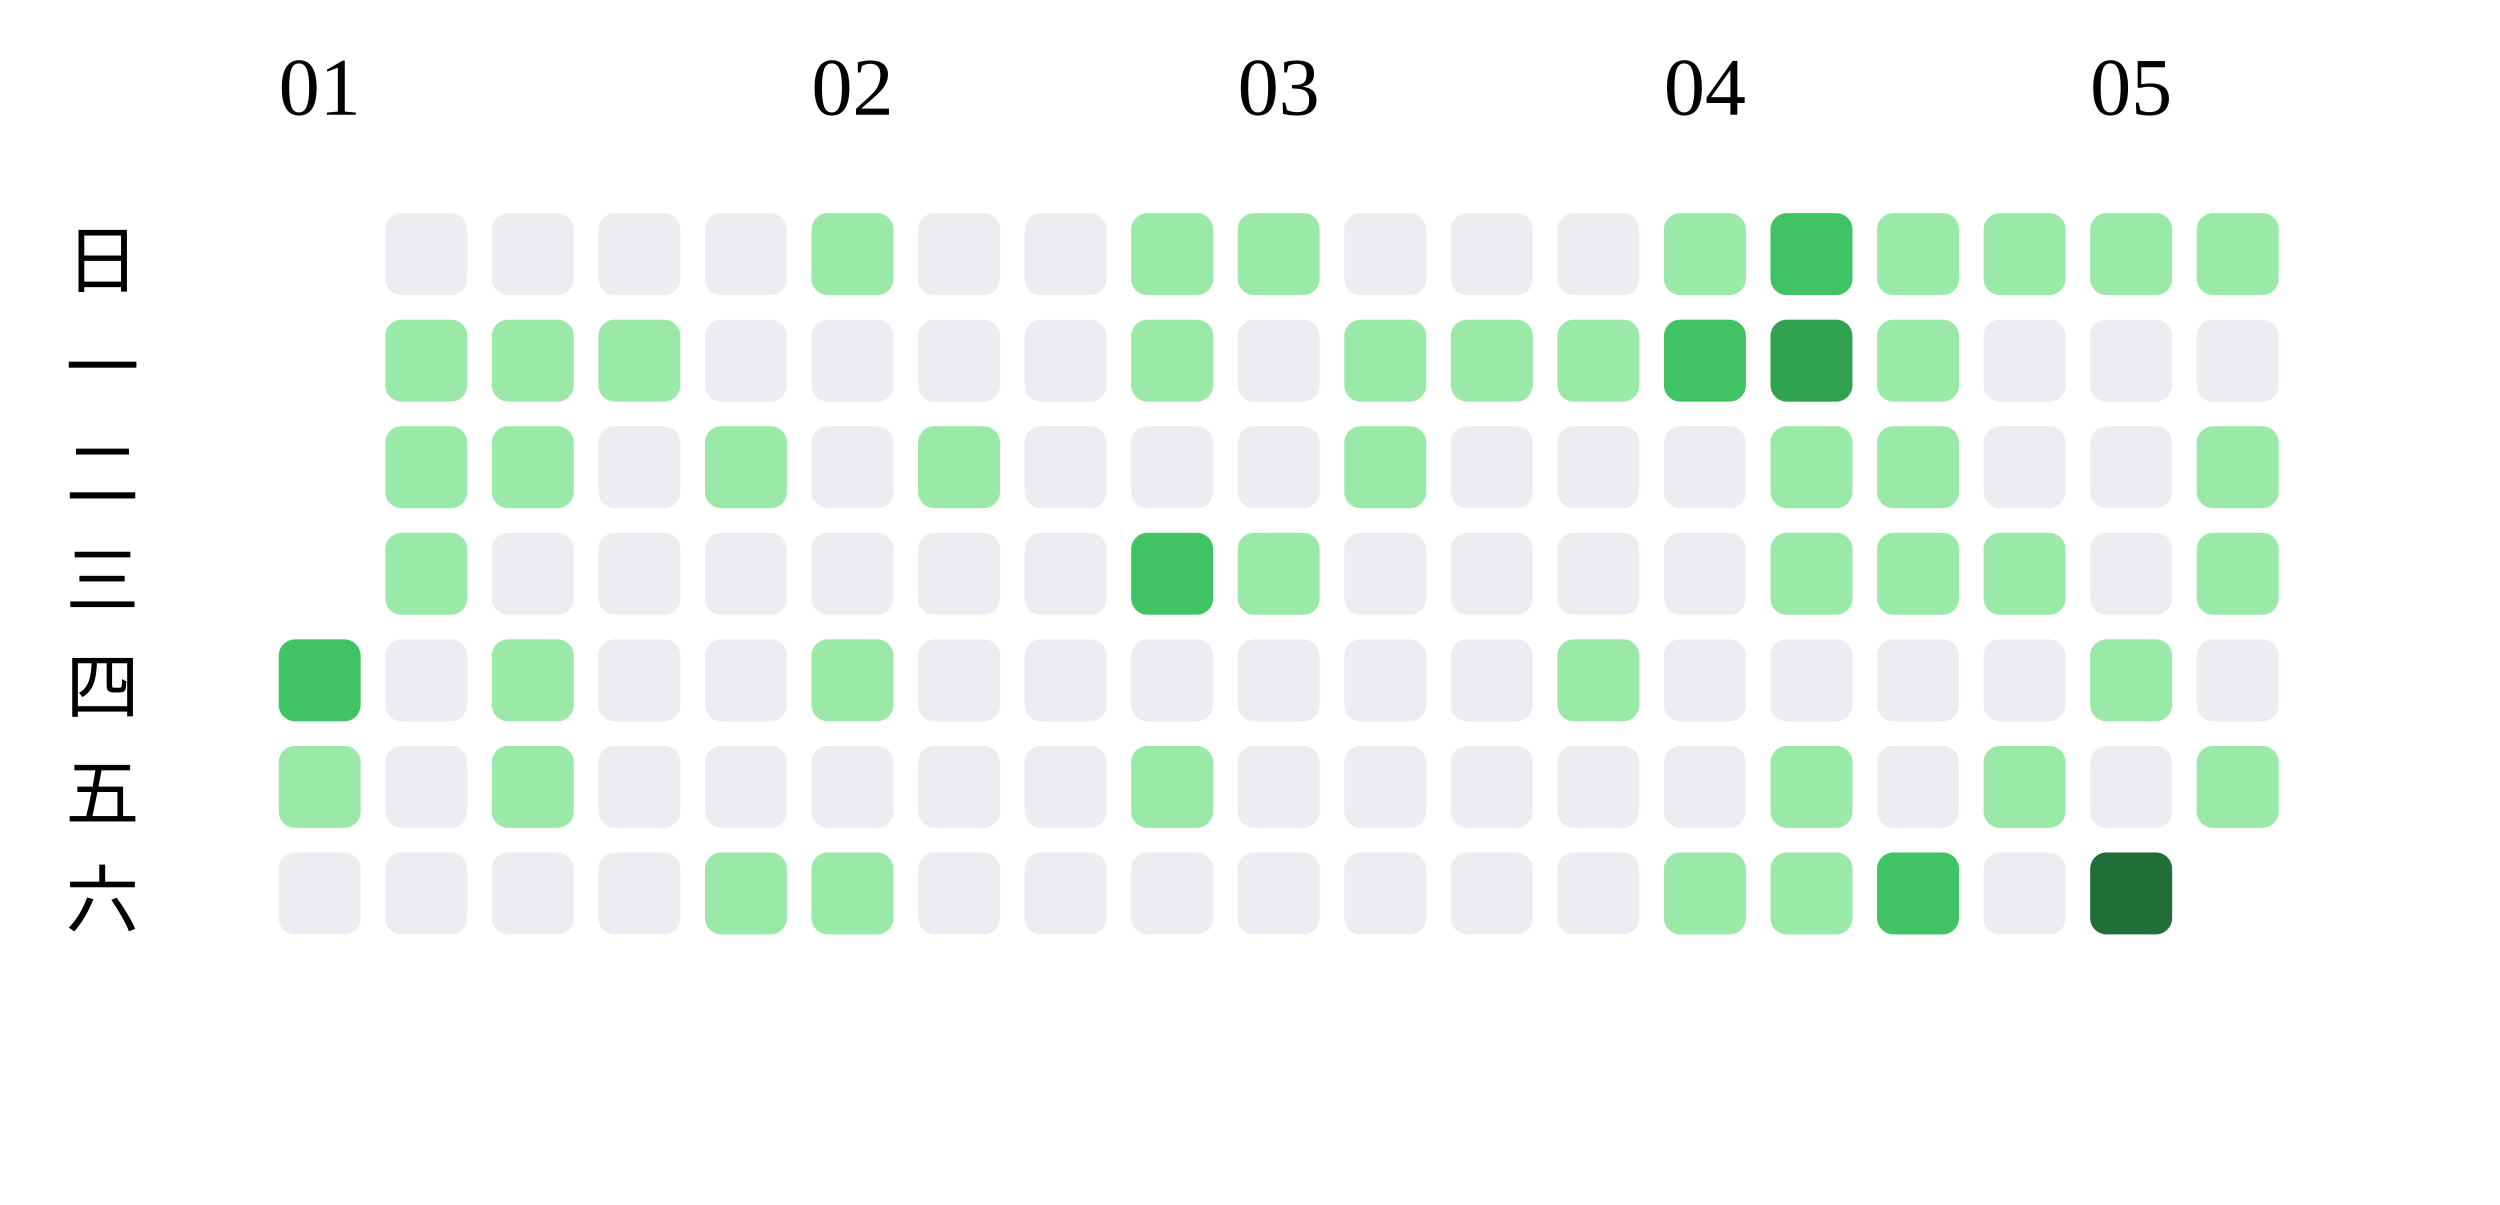
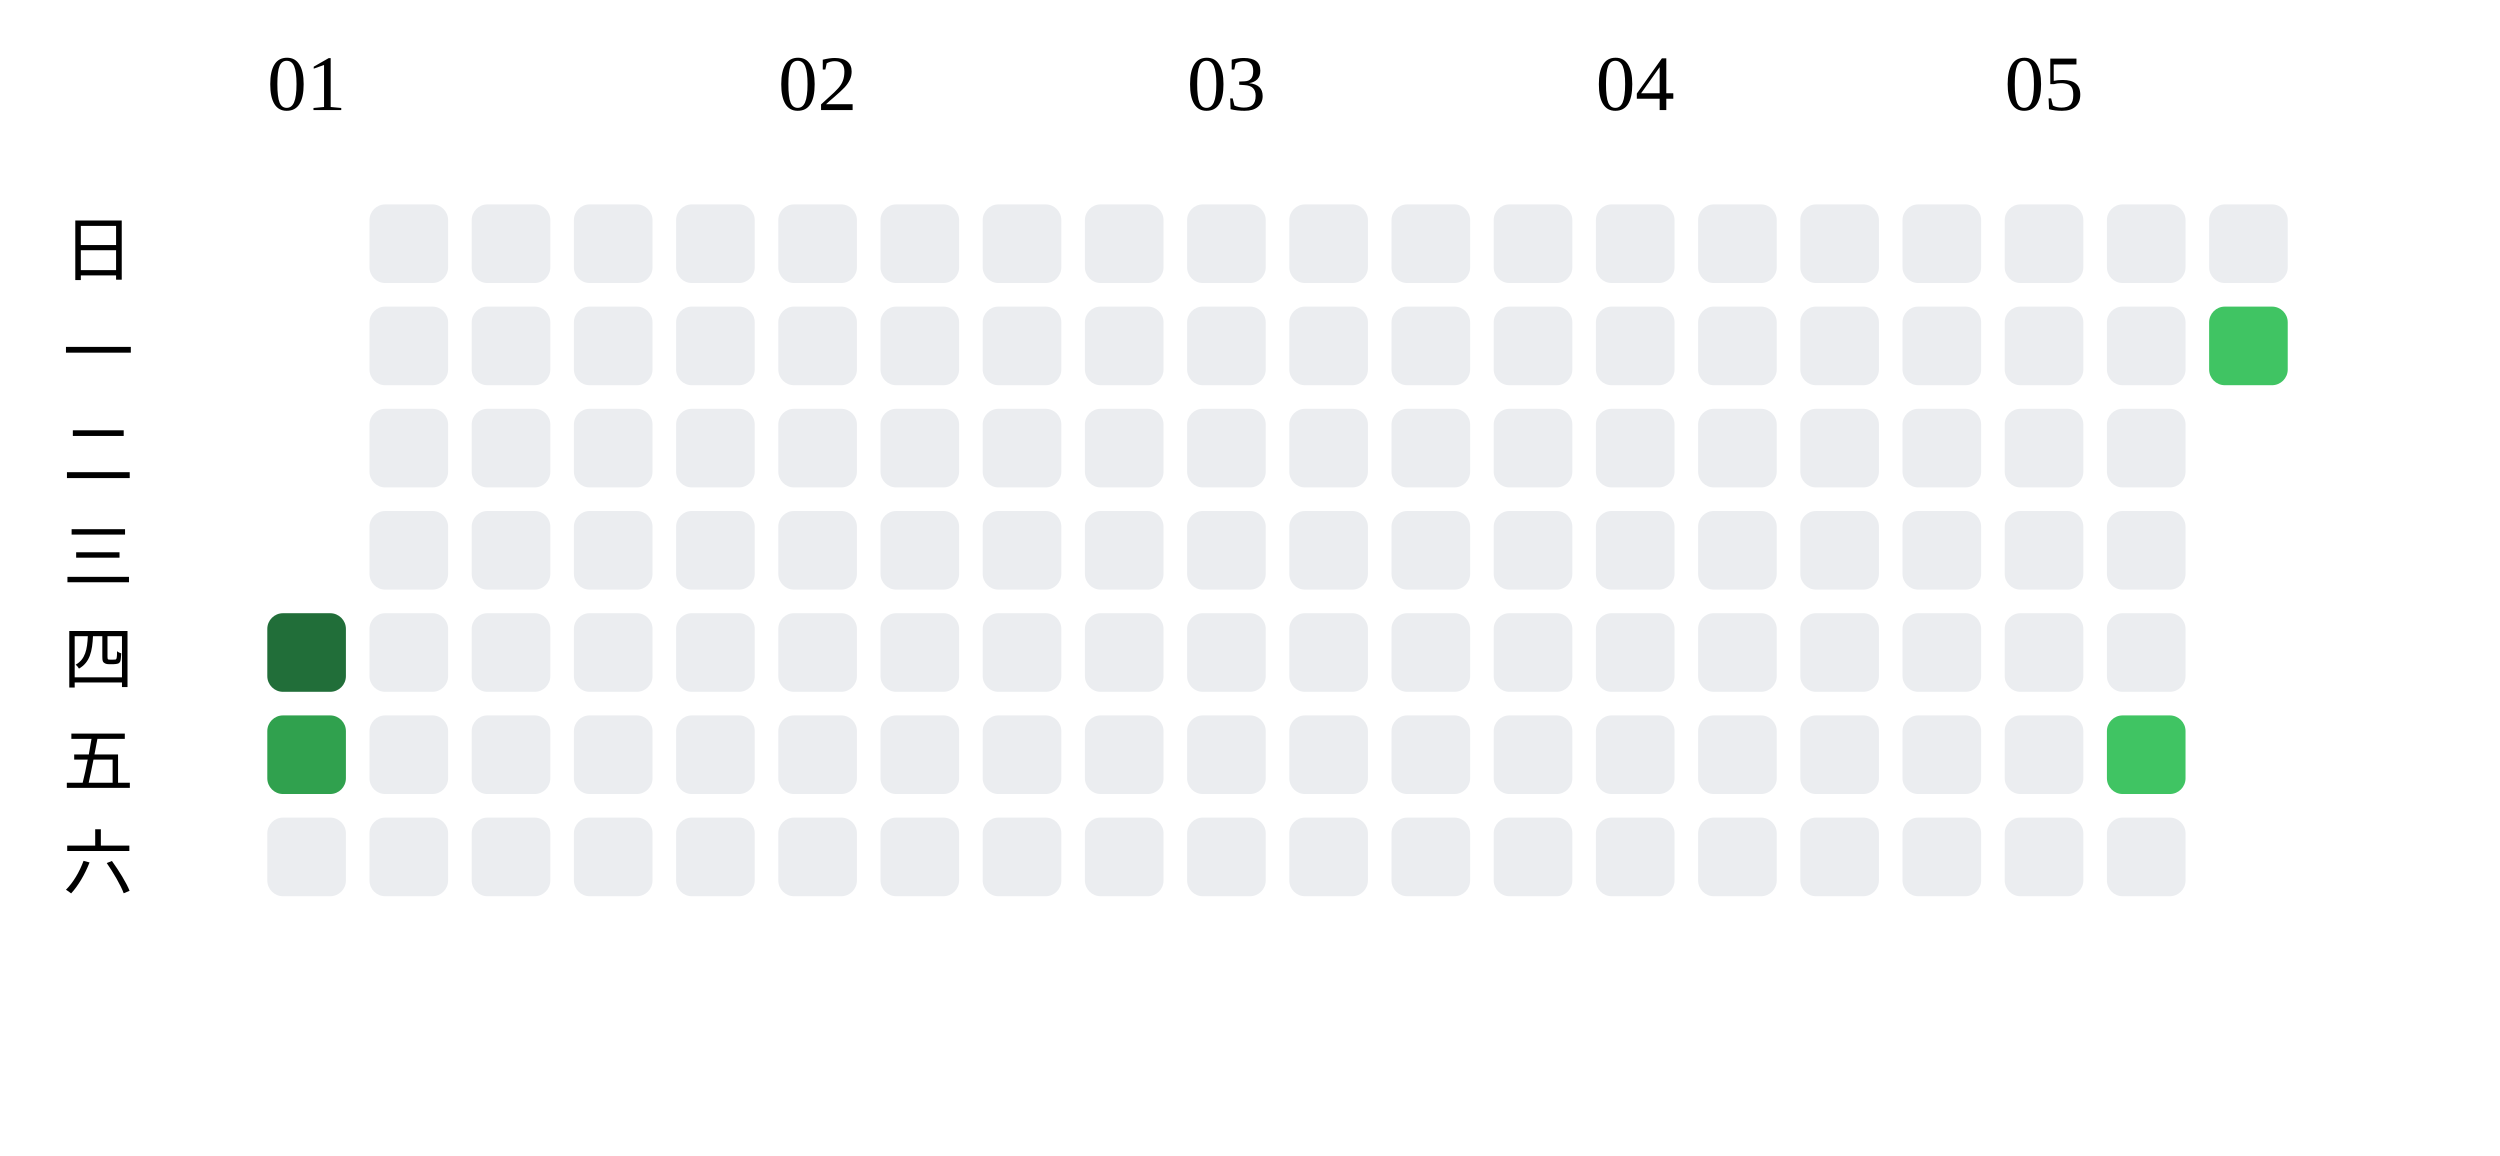
- <svg xmlns="http://www.w3.org/2000/svg" class="annual-review-chart annual-review-heatmap" viewBox="0 0 305 147" width="100%" height="auto" role="img" aria-label="每日字词热力图">
+ <svg xmlns="http://www.w3.org/2000/svg" class="annual-review-chart annual-review-heatmap" viewBox="0 0 318 147" width="100%" height="auto" role="img" aria-label="每日字词热力图">
  <text x="34" y="14" font-size="10" fill="currentColor">01</text>
  <text x="99" y="14" font-size="10" fill="currentColor">02</text>
  <text x="151" y="14" font-size="10" fill="currentColor">03</text>
  <text x="203" y="14" font-size="10" fill="currentColor">04</text>
  <text x="255" y="14" font-size="10" fill="currentColor">05</text>
  <text x="8" y="35" font-size="9" fill="currentColor">日</text>
  <text x="8" y="48" font-size="9" fill="currentColor">一</text>
  <text x="8" y="61" font-size="9" fill="currentColor">二</text>
  <text x="8" y="74" font-size="9" fill="currentColor">三</text>
  <text x="8" y="87" font-size="9" fill="currentColor">四</text>
  <text x="8" y="100" font-size="9" fill="currentColor">五</text>
  <text x="8" y="113" font-size="9" fill="currentColor">六</text>
-   <rect x="34" y="78" width="10" height="10" rx="2" fill="#40c463" />
-   <rect x="34" y="91" width="10" height="10" rx="2" fill="#9be9a8" />
+   <rect x="34" y="78" width="10" height="10" rx="2" fill="#216e39" />
+   <rect x="34" y="91" width="10" height="10" rx="2" fill="#30a14e" />
  <rect x="34" y="104" width="10" height="10" rx="2" fill="#ebedf0" />
  <rect x="47" y="26" width="10" height="10" rx="2" fill="#ebedf0" />
-   <rect x="47" y="39" width="10" height="10" rx="2" fill="#9be9a8" />
-   <rect x="47" y="52" width="10" height="10" rx="2" fill="#9be9a8" />
-   <rect x="47" y="65" width="10" height="10" rx="2" fill="#9be9a8" />
+   <rect x="47" y="39" width="10" height="10" rx="2" fill="#ebedf0" />
+   <rect x="47" y="52" width="10" height="10" rx="2" fill="#ebedf0" />
+   <rect x="47" y="65" width="10" height="10" rx="2" fill="#ebedf0" />
  <rect x="47" y="78" width="10" height="10" rx="2" fill="#ebedf0" />
  <rect x="47" y="91" width="10" height="10" rx="2" fill="#ebedf0" />
  <rect x="47" y="104" width="10" height="10" rx="2" fill="#ebedf0" />
  <rect x="60" y="26" width="10" height="10" rx="2" fill="#ebedf0" />
-   <rect x="60" y="39" width="10" height="10" rx="2" fill="#9be9a8" />
-   <rect x="60" y="52" width="10" height="10" rx="2" fill="#9be9a8" />
+   <rect x="60" y="39" width="10" height="10" rx="2" fill="#ebedf0" />
+   <rect x="60" y="52" width="10" height="10" rx="2" fill="#ebedf0" />
  <rect x="60" y="65" width="10" height="10" rx="2" fill="#ebedf0" />
-   <rect x="60" y="78" width="10" height="10" rx="2" fill="#9be9a8" />
-   <rect x="60" y="91" width="10" height="10" rx="2" fill="#9be9a8" />
+   <rect x="60" y="78" width="10" height="10" rx="2" fill="#ebedf0" />
+   <rect x="60" y="91" width="10" height="10" rx="2" fill="#ebedf0" />
  <rect x="60" y="104" width="10" height="10" rx="2" fill="#ebedf0" />
  <rect x="73" y="26" width="10" height="10" rx="2" fill="#ebedf0" />
-   <rect x="73" y="39" width="10" height="10" rx="2" fill="#9be9a8" />
+   <rect x="73" y="39" width="10" height="10" rx="2" fill="#ebedf0" />
  <rect x="73" y="52" width="10" height="10" rx="2" fill="#ebedf0" />
  <rect x="73" y="65" width="10" height="10" rx="2" fill="#ebedf0" />
  <rect x="73" y="78" width="10" height="10" rx="2" fill="#ebedf0" />
  <rect x="73" y="91" width="10" height="10" rx="2" fill="#ebedf0" />
  <rect x="73" y="104" width="10" height="10" rx="2" fill="#ebedf0" />
  <rect x="86" y="26" width="10" height="10" rx="2" fill="#ebedf0" />
  <rect x="86" y="39" width="10" height="10" rx="2" fill="#ebedf0" />
-   <rect x="86" y="52" width="10" height="10" rx="2" fill="#9be9a8" />
+   <rect x="86" y="52" width="10" height="10" rx="2" fill="#ebedf0" />
  <rect x="86" y="65" width="10" height="10" rx="2" fill="#ebedf0" />
  <rect x="86" y="78" width="10" height="10" rx="2" fill="#ebedf0" />
  <rect x="86" y="91" width="10" height="10" rx="2" fill="#ebedf0" />
-   <rect x="86" y="104" width="10" height="10" rx="2" fill="#9be9a8" />
-   <rect x="99" y="26" width="10" height="10" rx="2" fill="#9be9a8" />
+   <rect x="86" y="104" width="10" height="10" rx="2" fill="#ebedf0" />
+   <rect x="99" y="26" width="10" height="10" rx="2" fill="#ebedf0" />
  <rect x="99" y="39" width="10" height="10" rx="2" fill="#ebedf0" />
  <rect x="99" y="52" width="10" height="10" rx="2" fill="#ebedf0" />
  <rect x="99" y="65" width="10" height="10" rx="2" fill="#ebedf0" />
-   <rect x="99" y="78" width="10" height="10" rx="2" fill="#9be9a8" />
+   <rect x="99" y="78" width="10" height="10" rx="2" fill="#ebedf0" />
  <rect x="99" y="91" width="10" height="10" rx="2" fill="#ebedf0" />
-   <rect x="99" y="104" width="10" height="10" rx="2" fill="#9be9a8" />
+   <rect x="99" y="104" width="10" height="10" rx="2" fill="#ebedf0" />
  <rect x="112" y="26" width="10" height="10" rx="2" fill="#ebedf0" />
  <rect x="112" y="39" width="10" height="10" rx="2" fill="#ebedf0" />
-   <rect x="112" y="52" width="10" height="10" rx="2" fill="#9be9a8" />
+   <rect x="112" y="52" width="10" height="10" rx="2" fill="#ebedf0" />
  <rect x="112" y="65" width="10" height="10" rx="2" fill="#ebedf0" />
  <rect x="112" y="78" width="10" height="10" rx="2" fill="#ebedf0" />
  <rect x="112" y="91" width="10" height="10" rx="2" fill="#ebedf0" />
  <rect x="112" y="104" width="10" height="10" rx="2" fill="#ebedf0" />
  <rect x="125" y="26" width="10" height="10" rx="2" fill="#ebedf0" />
  <rect x="125" y="39" width="10" height="10" rx="2" fill="#ebedf0" />
  <rect x="125" y="52" width="10" height="10" rx="2" fill="#ebedf0" />
  <rect x="125" y="65" width="10" height="10" rx="2" fill="#ebedf0" />
  <rect x="125" y="78" width="10" height="10" rx="2" fill="#ebedf0" />
  <rect x="125" y="91" width="10" height="10" rx="2" fill="#ebedf0" />
  <rect x="125" y="104" width="10" height="10" rx="2" fill="#ebedf0" />
-   <rect x="138" y="26" width="10" height="10" rx="2" fill="#9be9a8" />
-   <rect x="138" y="39" width="10" height="10" rx="2" fill="#9be9a8" />
+   <rect x="138" y="26" width="10" height="10" rx="2" fill="#ebedf0" />
+   <rect x="138" y="39" width="10" height="10" rx="2" fill="#ebedf0" />
  <rect x="138" y="52" width="10" height="10" rx="2" fill="#ebedf0" />
-   <rect x="138" y="65" width="10" height="10" rx="2" fill="#40c463" />
+   <rect x="138" y="65" width="10" height="10" rx="2" fill="#ebedf0" />
  <rect x="138" y="78" width="10" height="10" rx="2" fill="#ebedf0" />
-   <rect x="138" y="91" width="10" height="10" rx="2" fill="#9be9a8" />
+   <rect x="138" y="91" width="10" height="10" rx="2" fill="#ebedf0" />
  <rect x="138" y="104" width="10" height="10" rx="2" fill="#ebedf0" />
-   <rect x="151" y="26" width="10" height="10" rx="2" fill="#9be9a8" />
+   <rect x="151" y="26" width="10" height="10" rx="2" fill="#ebedf0" />
  <rect x="151" y="39" width="10" height="10" rx="2" fill="#ebedf0" />
  <rect x="151" y="52" width="10" height="10" rx="2" fill="#ebedf0" />
-   <rect x="151" y="65" width="10" height="10" rx="2" fill="#9be9a8" />
+   <rect x="151" y="65" width="10" height="10" rx="2" fill="#ebedf0" />
  <rect x="151" y="78" width="10" height="10" rx="2" fill="#ebedf0" />
  <rect x="151" y="91" width="10" height="10" rx="2" fill="#ebedf0" />
  <rect x="151" y="104" width="10" height="10" rx="2" fill="#ebedf0" />
  <rect x="164" y="26" width="10" height="10" rx="2" fill="#ebedf0" />
-   <rect x="164" y="39" width="10" height="10" rx="2" fill="#9be9a8" />
-   <rect x="164" y="52" width="10" height="10" rx="2" fill="#9be9a8" />
+   <rect x="164" y="39" width="10" height="10" rx="2" fill="#ebedf0" />
+   <rect x="164" y="52" width="10" height="10" rx="2" fill="#ebedf0" />
  <rect x="164" y="65" width="10" height="10" rx="2" fill="#ebedf0" />
  <rect x="164" y="78" width="10" height="10" rx="2" fill="#ebedf0" />
  <rect x="164" y="91" width="10" height="10" rx="2" fill="#ebedf0" />
  <rect x="164" y="104" width="10" height="10" rx="2" fill="#ebedf0" />
  <rect x="177" y="26" width="10" height="10" rx="2" fill="#ebedf0" />
-   <rect x="177" y="39" width="10" height="10" rx="2" fill="#9be9a8" />
+   <rect x="177" y="39" width="10" height="10" rx="2" fill="#ebedf0" />
  <rect x="177" y="52" width="10" height="10" rx="2" fill="#ebedf0" />
  <rect x="177" y="65" width="10" height="10" rx="2" fill="#ebedf0" />
  <rect x="177" y="78" width="10" height="10" rx="2" fill="#ebedf0" />
  <rect x="177" y="91" width="10" height="10" rx="2" fill="#ebedf0" />
  <rect x="177" y="104" width="10" height="10" rx="2" fill="#ebedf0" />
  <rect x="190" y="26" width="10" height="10" rx="2" fill="#ebedf0" />
-   <rect x="190" y="39" width="10" height="10" rx="2" fill="#9be9a8" />
+   <rect x="190" y="39" width="10" height="10" rx="2" fill="#ebedf0" />
  <rect x="190" y="52" width="10" height="10" rx="2" fill="#ebedf0" />
  <rect x="190" y="65" width="10" height="10" rx="2" fill="#ebedf0" />
-   <rect x="190" y="78" width="10" height="10" rx="2" fill="#9be9a8" />
+   <rect x="190" y="78" width="10" height="10" rx="2" fill="#ebedf0" />
  <rect x="190" y="91" width="10" height="10" rx="2" fill="#ebedf0" />
  <rect x="190" y="104" width="10" height="10" rx="2" fill="#ebedf0" />
-   <rect x="203" y="26" width="10" height="10" rx="2" fill="#9be9a8" />
-   <rect x="203" y="39" width="10" height="10" rx="2" fill="#40c463" />
+   <rect x="203" y="26" width="10" height="10" rx="2" fill="#ebedf0" />
+   <rect x="203" y="39" width="10" height="10" rx="2" fill="#ebedf0" />
  <rect x="203" y="52" width="10" height="10" rx="2" fill="#ebedf0" />
  <rect x="203" y="65" width="10" height="10" rx="2" fill="#ebedf0" />
  <rect x="203" y="78" width="10" height="10" rx="2" fill="#ebedf0" />
  <rect x="203" y="91" width="10" height="10" rx="2" fill="#ebedf0" />
-   <rect x="203" y="104" width="10" height="10" rx="2" fill="#9be9a8" />
-   <rect x="216" y="26" width="10" height="10" rx="2" fill="#40c463" />
-   <rect x="216" y="39" width="10" height="10" rx="2" fill="#30a14e" />
-   <rect x="216" y="52" width="10" height="10" rx="2" fill="#9be9a8" />
-   <rect x="216" y="65" width="10" height="10" rx="2" fill="#9be9a8" />
+   <rect x="203" y="104" width="10" height="10" rx="2" fill="#ebedf0" />
+   <rect x="216" y="26" width="10" height="10" rx="2" fill="#ebedf0" />
+   <rect x="216" y="39" width="10" height="10" rx="2" fill="#ebedf0" />
+   <rect x="216" y="52" width="10" height="10" rx="2" fill="#ebedf0" />
+   <rect x="216" y="65" width="10" height="10" rx="2" fill="#ebedf0" />
  <rect x="216" y="78" width="10" height="10" rx="2" fill="#ebedf0" />
-   <rect x="216" y="91" width="10" height="10" rx="2" fill="#9be9a8" />
-   <rect x="216" y="104" width="10" height="10" rx="2" fill="#9be9a8" />
-   <rect x="229" y="26" width="10" height="10" rx="2" fill="#9be9a8" />
-   <rect x="229" y="39" width="10" height="10" rx="2" fill="#9be9a8" />
-   <rect x="229" y="52" width="10" height="10" rx="2" fill="#9be9a8" />
-   <rect x="229" y="65" width="10" height="10" rx="2" fill="#9be9a8" />
+   <rect x="216" y="91" width="10" height="10" rx="2" fill="#ebedf0" />
+   <rect x="216" y="104" width="10" height="10" rx="2" fill="#ebedf0" />
+   <rect x="229" y="26" width="10" height="10" rx="2" fill="#ebedf0" />
+   <rect x="229" y="39" width="10" height="10" rx="2" fill="#ebedf0" />
+   <rect x="229" y="52" width="10" height="10" rx="2" fill="#ebedf0" />
+   <rect x="229" y="65" width="10" height="10" rx="2" fill="#ebedf0" />
  <rect x="229" y="78" width="10" height="10" rx="2" fill="#ebedf0" />
  <rect x="229" y="91" width="10" height="10" rx="2" fill="#ebedf0" />
-   <rect x="229" y="104" width="10" height="10" rx="2" fill="#40c463" />
-   <rect x="242" y="26" width="10" height="10" rx="2" fill="#9be9a8" />
+   <rect x="229" y="104" width="10" height="10" rx="2" fill="#ebedf0" />
+   <rect x="242" y="26" width="10" height="10" rx="2" fill="#ebedf0" />
  <rect x="242" y="39" width="10" height="10" rx="2" fill="#ebedf0" />
  <rect x="242" y="52" width="10" height="10" rx="2" fill="#ebedf0" />
-   <rect x="242" y="65" width="10" height="10" rx="2" fill="#9be9a8" />
+   <rect x="242" y="65" width="10" height="10" rx="2" fill="#ebedf0" />
  <rect x="242" y="78" width="10" height="10" rx="2" fill="#ebedf0" />
-   <rect x="242" y="91" width="10" height="10" rx="2" fill="#9be9a8" />
+   <rect x="242" y="91" width="10" height="10" rx="2" fill="#ebedf0" />
  <rect x="242" y="104" width="10" height="10" rx="2" fill="#ebedf0" />
-   <rect x="255" y="26" width="10" height="10" rx="2" fill="#9be9a8" />
+   <rect x="255" y="26" width="10" height="10" rx="2" fill="#ebedf0" />
  <rect x="255" y="39" width="10" height="10" rx="2" fill="#ebedf0" />
  <rect x="255" y="52" width="10" height="10" rx="2" fill="#ebedf0" />
  <rect x="255" y="65" width="10" height="10" rx="2" fill="#ebedf0" />
-   <rect x="255" y="78" width="10" height="10" rx="2" fill="#9be9a8" />
+   <rect x="255" y="78" width="10" height="10" rx="2" fill="#ebedf0" />
  <rect x="255" y="91" width="10" height="10" rx="2" fill="#ebedf0" />
-   <rect x="255" y="104" width="10" height="10" rx="2" fill="#216e39" />
-   <rect x="268" y="26" width="10" height="10" rx="2" fill="#9be9a8" />
+   <rect x="255" y="104" width="10" height="10" rx="2" fill="#ebedf0" />
+   <rect x="268" y="26" width="10" height="10" rx="2" fill="#ebedf0" />
  <rect x="268" y="39" width="10" height="10" rx="2" fill="#ebedf0" />
-   <rect x="268" y="52" width="10" height="10" rx="2" fill="#9be9a8" />
-   <rect x="268" y="65" width="10" height="10" rx="2" fill="#9be9a8" />
+   <rect x="268" y="52" width="10" height="10" rx="2" fill="#ebedf0" />
+   <rect x="268" y="65" width="10" height="10" rx="2" fill="#ebedf0" />
  <rect x="268" y="78" width="10" height="10" rx="2" fill="#ebedf0" />
-   <rect x="268" y="91" width="10" height="10" rx="2" fill="#9be9a8" />
+   <rect x="268" y="91" width="10" height="10" rx="2" fill="#40c463" />
+   <rect x="268" y="104" width="10" height="10" rx="2" fill="#ebedf0" />
+   <rect x="281" y="26" width="10" height="10" rx="2" fill="#ebedf0" />
+   <rect x="281" y="39" width="10" height="10" rx="2" fill="#40c463" />
</svg>
